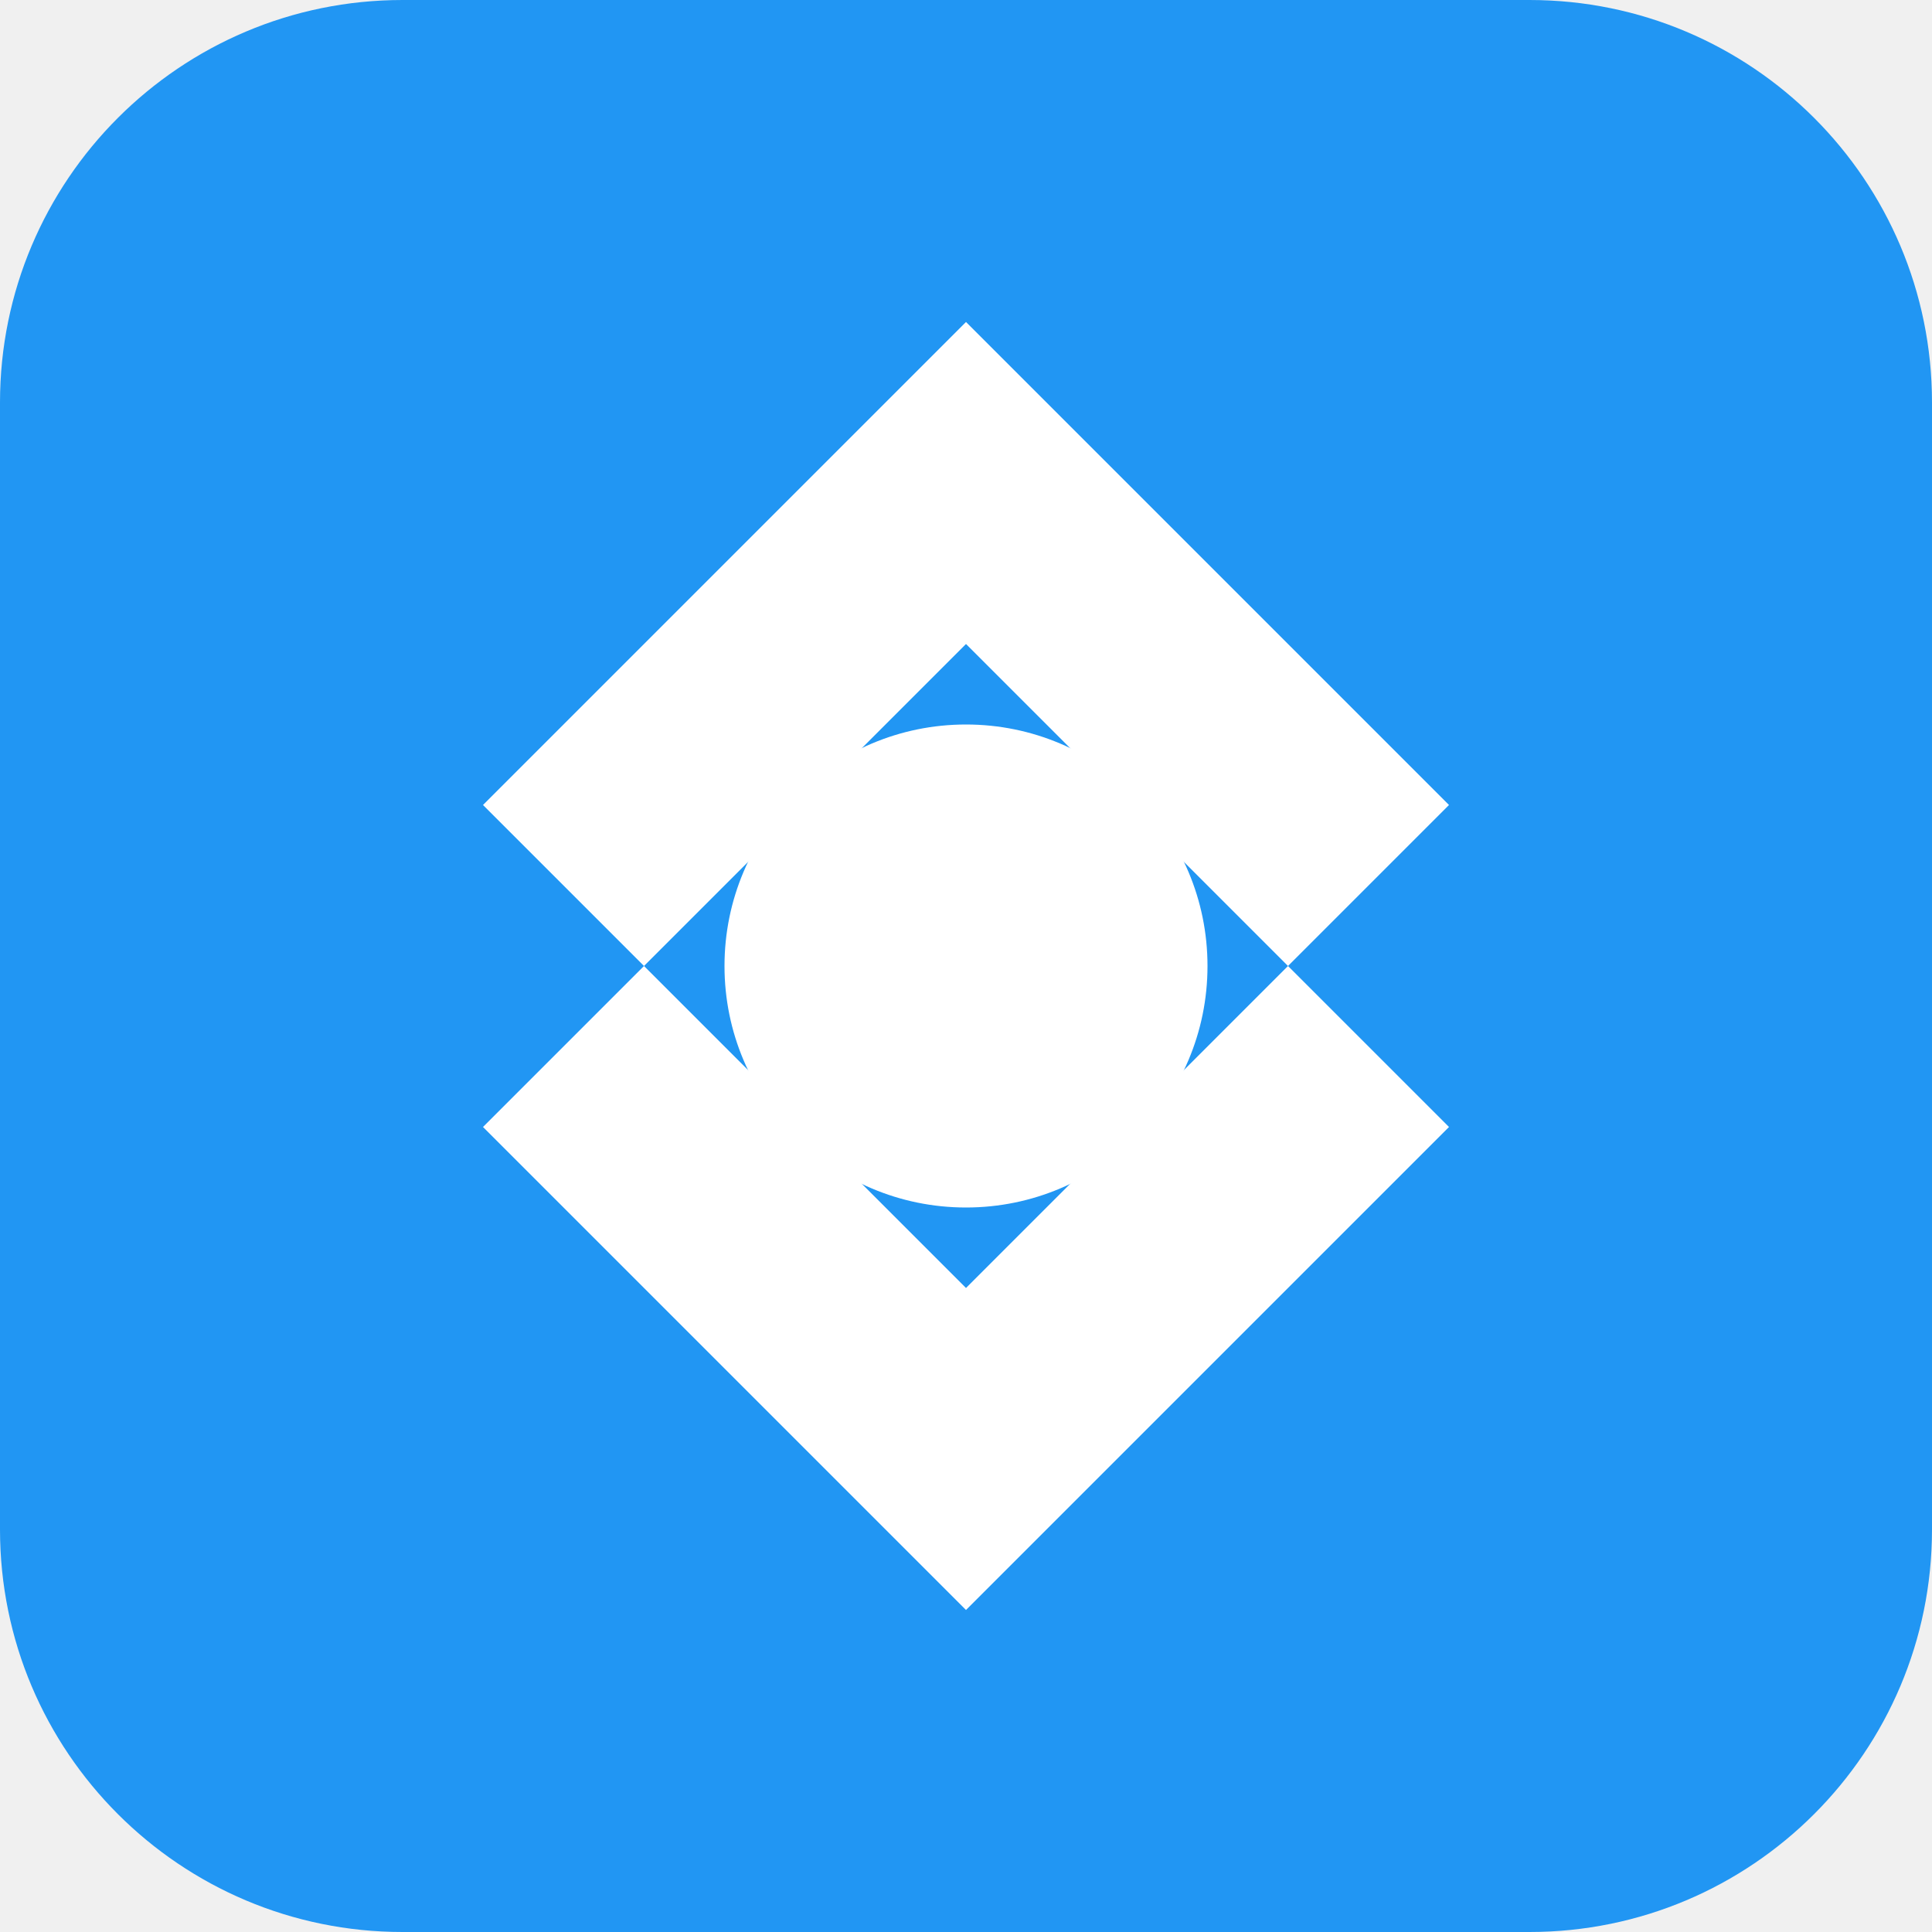
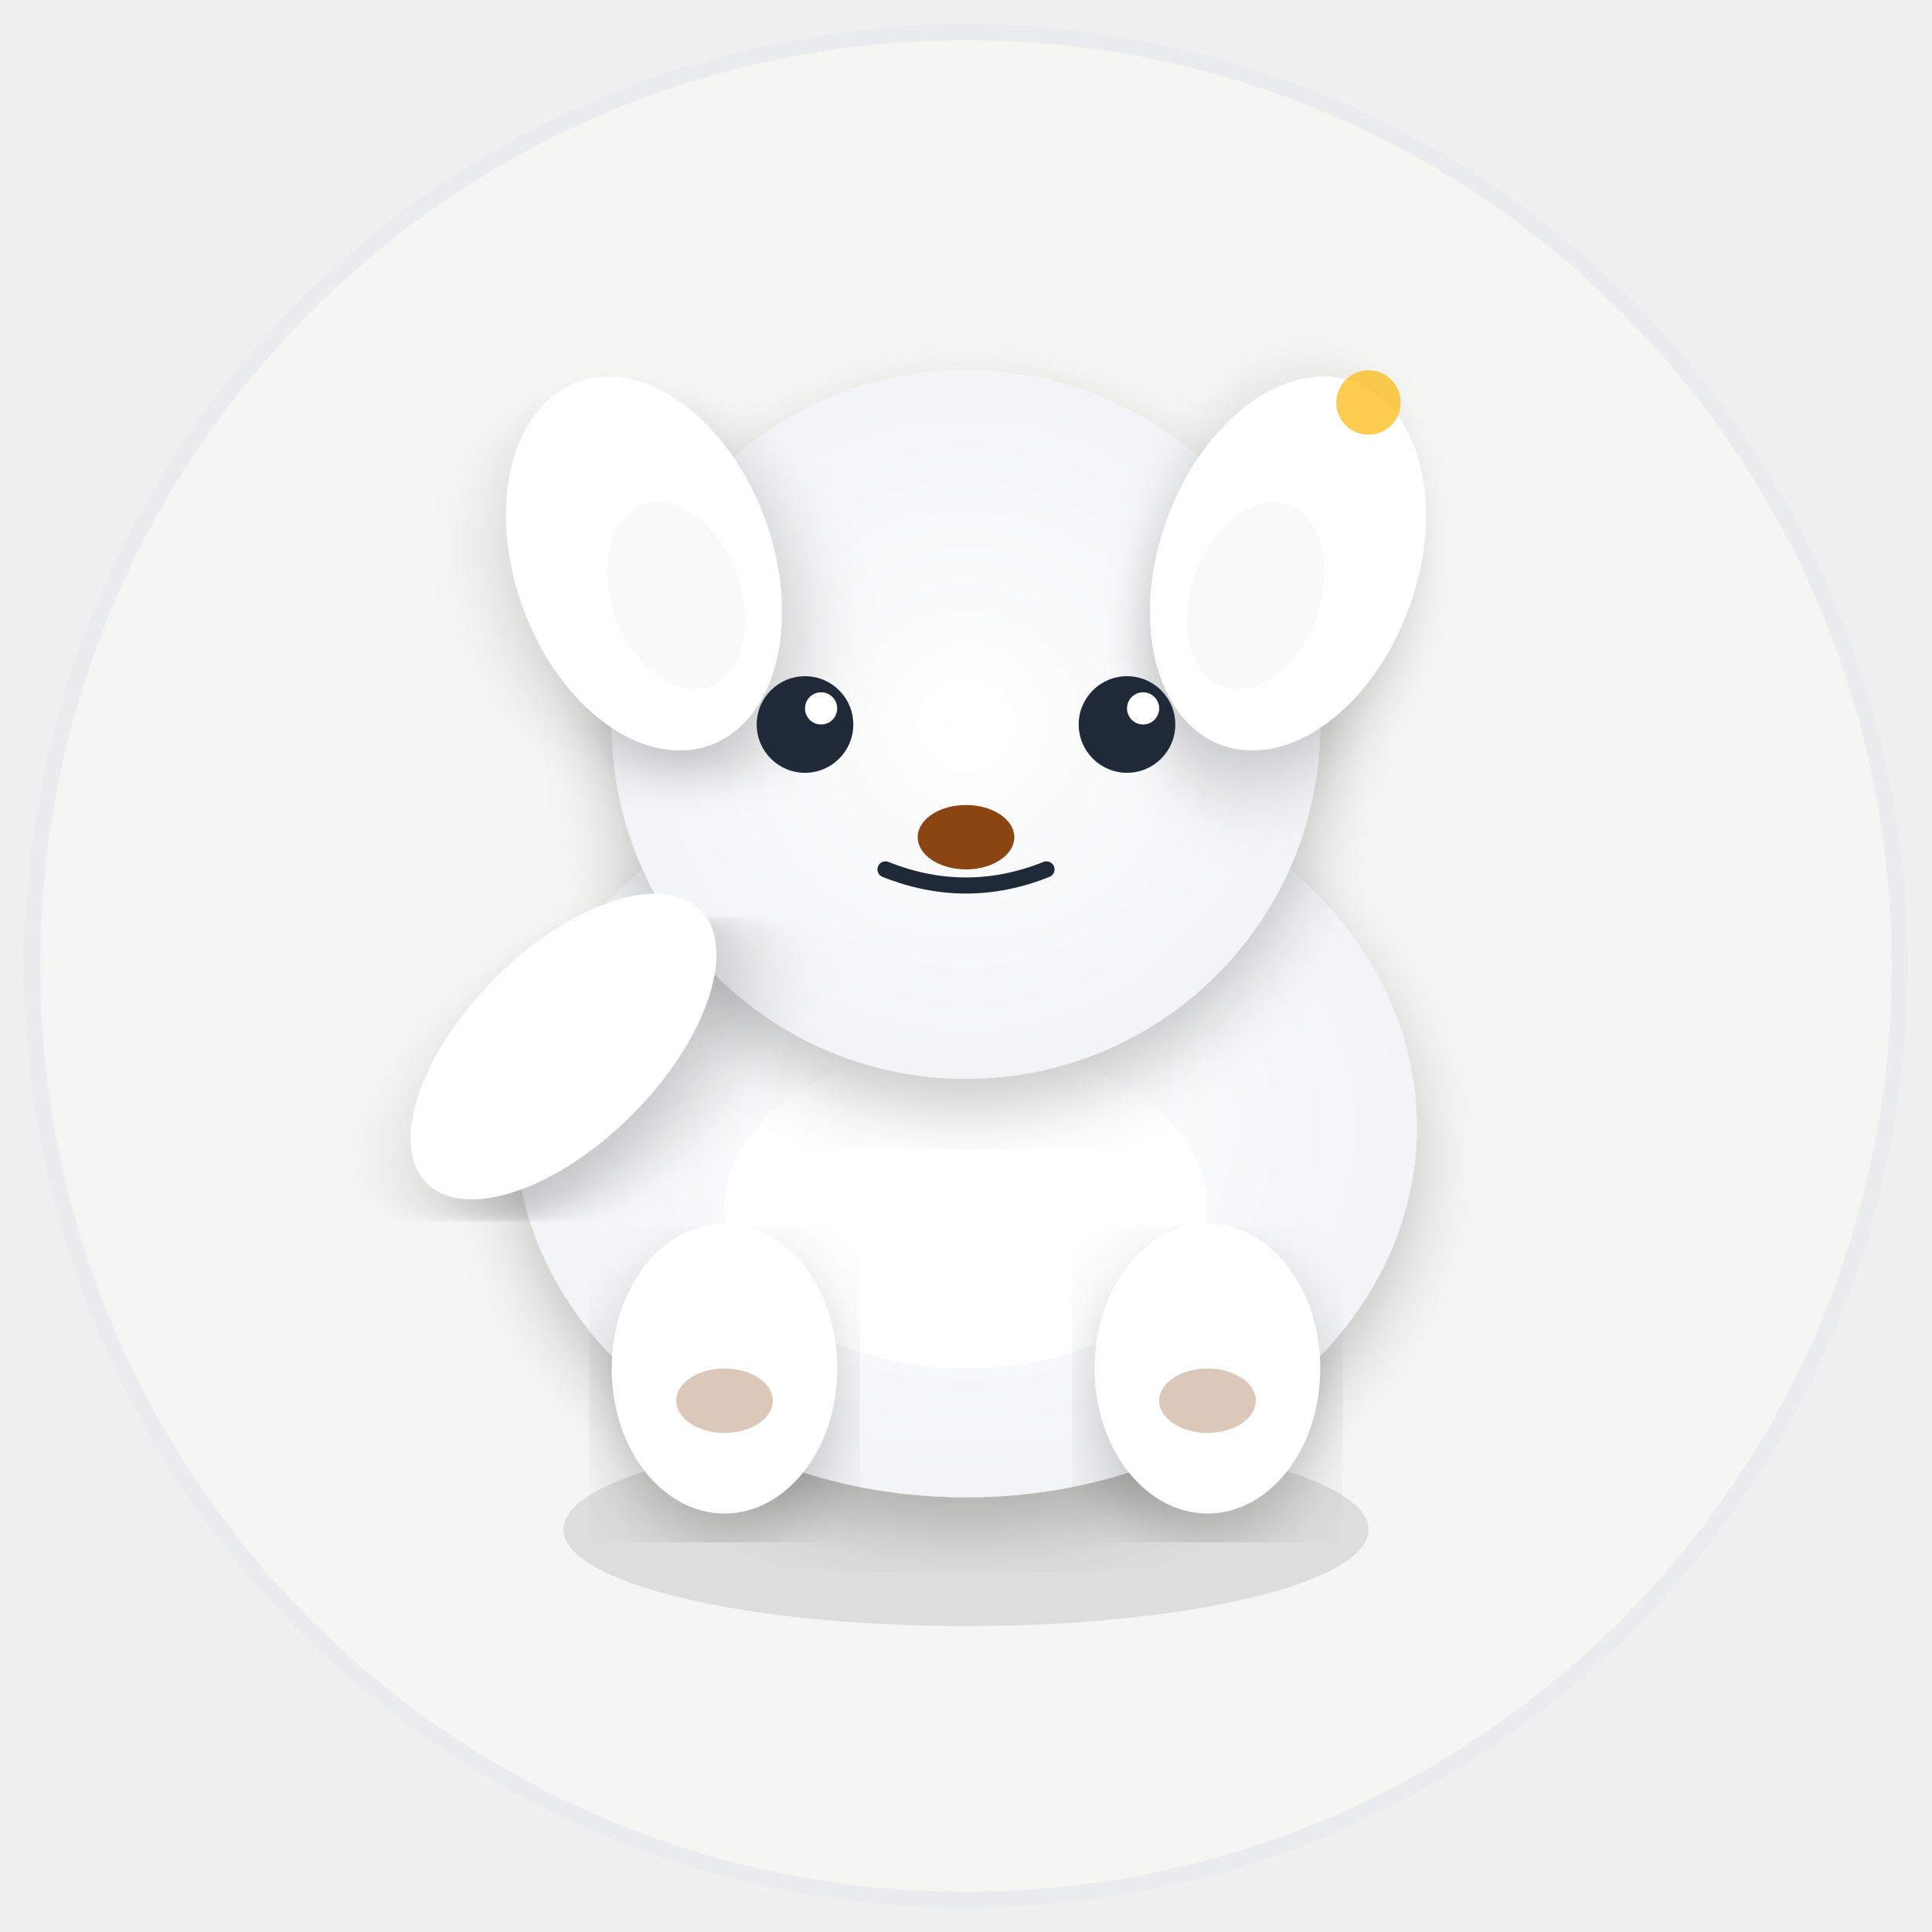
- <svg xmlns="http://www.w3.org/2000/svg" width="48" height="48" viewBox="0 0 48 48" fill="none">
-   <rect width="48" height="48" rx="10" fill="#2196F3" />
-   <path d="M24 8L12 20L16 24L24 16L32 24L36 20L24 8Z" fill="white" />
-   <path d="M24 40L36 28L32 24L24 32L16 24L12 28L24 40Z" fill="white" />
-   <circle cx="24" cy="24" r="6" fill="white" />
+ <svg xmlns="http://www.w3.org/2000/svg" width="120" height="120" viewBox="0 0 120 120">
+   <defs>
+     <radialGradient id="logoBodyGradient">
+       <stop offset="0%" stop-color="#ffffff" />
+       <stop offset="100%" stop-color="#f3f4f6" />
+     </radialGradient>
+     <filter id="logoSoftShadow">
+       <feGaussianBlur in="SourceAlpha" stdDeviation="2" />
+       <feOffset dx="0" dy="2" result="offsetblur" />
+       <feComponentTransfer>
+         <feFuncA type="linear" slope="0.2" />
+       </feComponentTransfer>
+       <feMerge>
+         <feMergeNode />
+         <feMergeNode in="SourceGraphic" />
+       </feMerge>
+     </filter>
+   </defs>
+   <circle cx="60" cy="60" r="58" fill="#faf9f7" stroke="#e5e7eb" stroke-width="1" opacity="0.5" />
+   <ellipse cx="60" cy="95" rx="25" ry="6" fill="#000000" opacity="0.1" />
+   <ellipse cx="60" cy="70" rx="28" ry="23" fill="url(#logoBodyGradient)" filter="url(#logoSoftShadow)" />
+   <ellipse cx="60" cy="75" rx="15" ry="10" fill="#ffffff" opacity="0.8" />
+   <circle cx="60" cy="45" r="22" fill="url(#logoBodyGradient)" filter="url(#logoSoftShadow)" />
+   <ellipse cx="40" cy="35" rx="8" ry="12" fill="#ffffff" transform="rotate(-20 40 35)" filter="url(#logoSoftShadow)" />
+   <ellipse cx="80" cy="35" rx="8" ry="12" fill="#ffffff" transform="rotate(20 80 35)" filter="url(#logoSoftShadow)" />
+   <ellipse cx="42" cy="37" rx="4" ry="6" fill="#f3f4f6" transform="rotate(-20 42 37)" opacity="0.5" />
+   <ellipse cx="78" cy="37" rx="4" ry="6" fill="#f3f4f6" transform="rotate(20 78 37)" opacity="0.5" />
+   <circle cx="50" cy="45" r="3" fill="#1f2937" />
+   <circle cx="70" cy="45" r="3" fill="#1f2937" />
+   <circle cx="51" cy="44" r="1" fill="#ffffff" />
+   <circle cx="71" cy="44" r="1" fill="#ffffff" />
+   <ellipse cx="60" cy="52" rx="3" ry="2" fill="#8B4513" />
+   <path d="M 55 54 Q 60 56 65 54" stroke="#1f2937" stroke-width="1" fill="none" stroke-linecap="round" />
+   <ellipse cx="45" cy="85" rx="7" ry="9" fill="#ffffff" filter="url(#logoSoftShadow)" />
+   <ellipse cx="75" cy="85" rx="7" ry="9" fill="#ffffff" filter="url(#logoSoftShadow)" />
+   <ellipse cx="45" cy="87" rx="3" ry="2" fill="#8B4513" opacity="0.3" />
+   <ellipse cx="75" cy="87" rx="3" ry="2" fill="#8B4513" opacity="0.3" />
+   <ellipse cx="35" cy="65" rx="12" ry="6" fill="#ffffff" transform="rotate(-45 35 65)" filter="url(#logoSoftShadow)" />
+   <circle cx="85" cy="25" r="2" fill="#fbbf24" opacity="0.8">
+     <animate attributeName="opacity" values="0.8;0.3;0.8" dur="2s" repeatCount="indefinite" />
+   </circle>
</svg>
